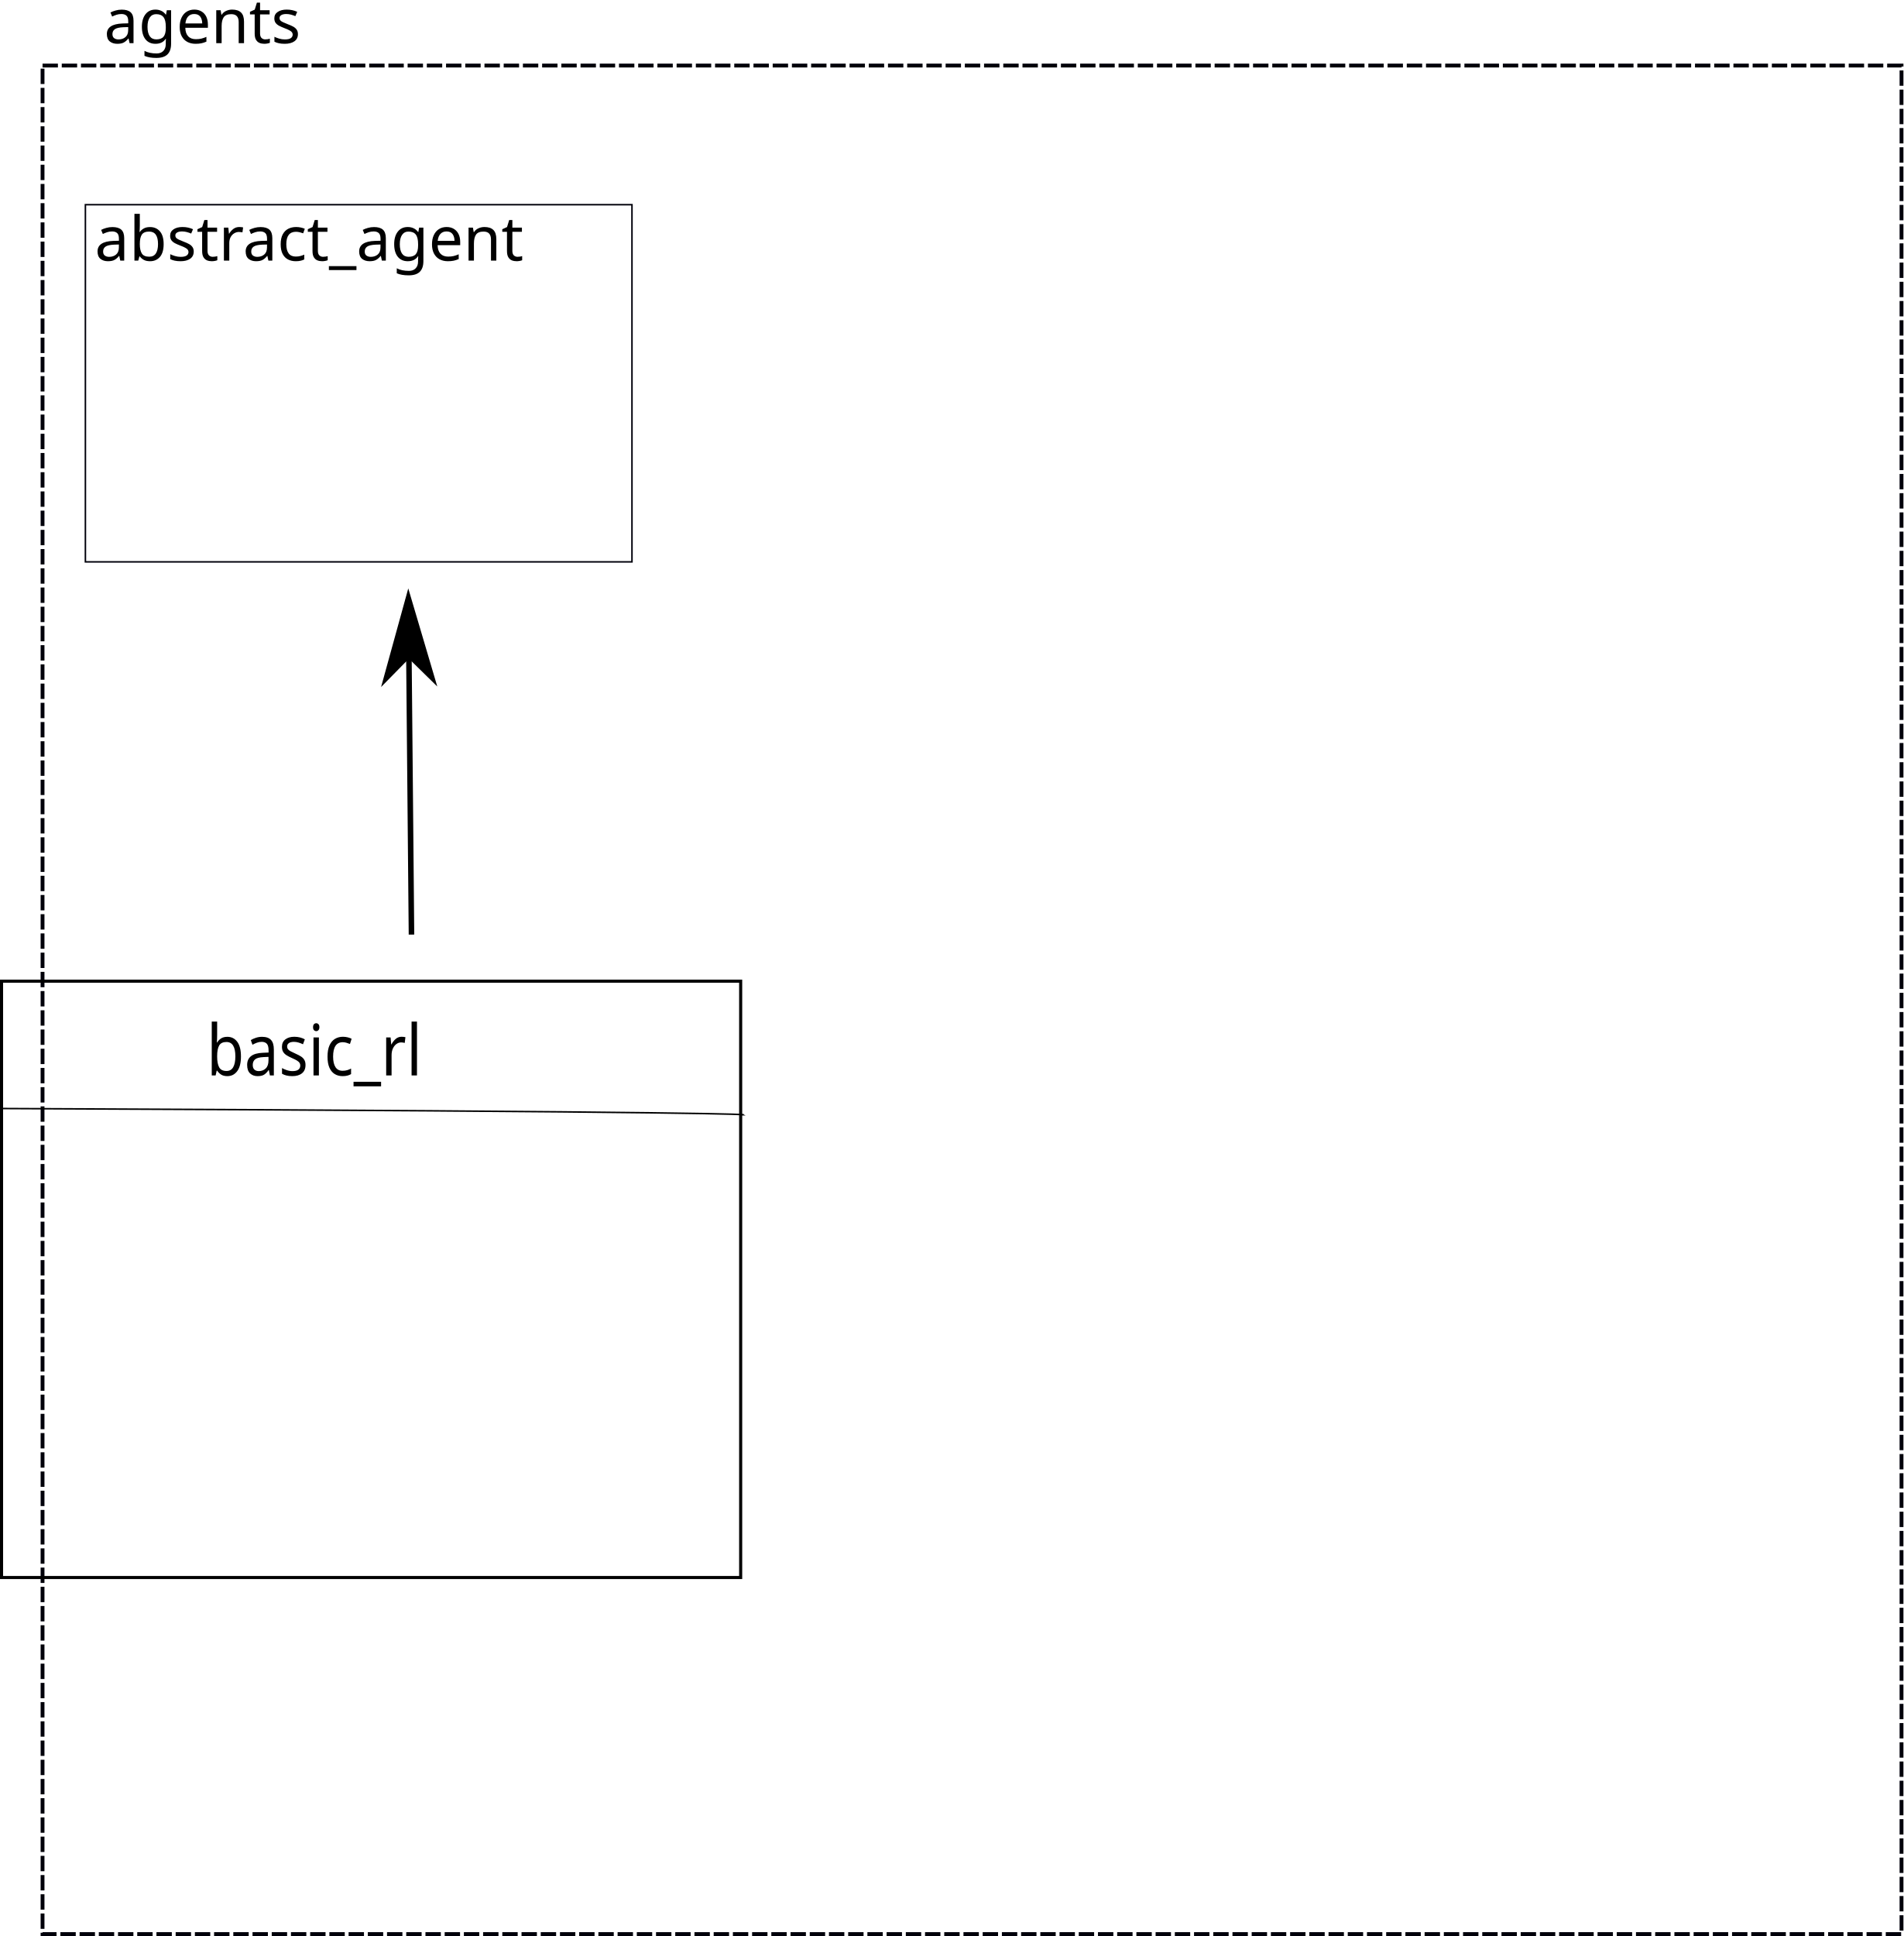
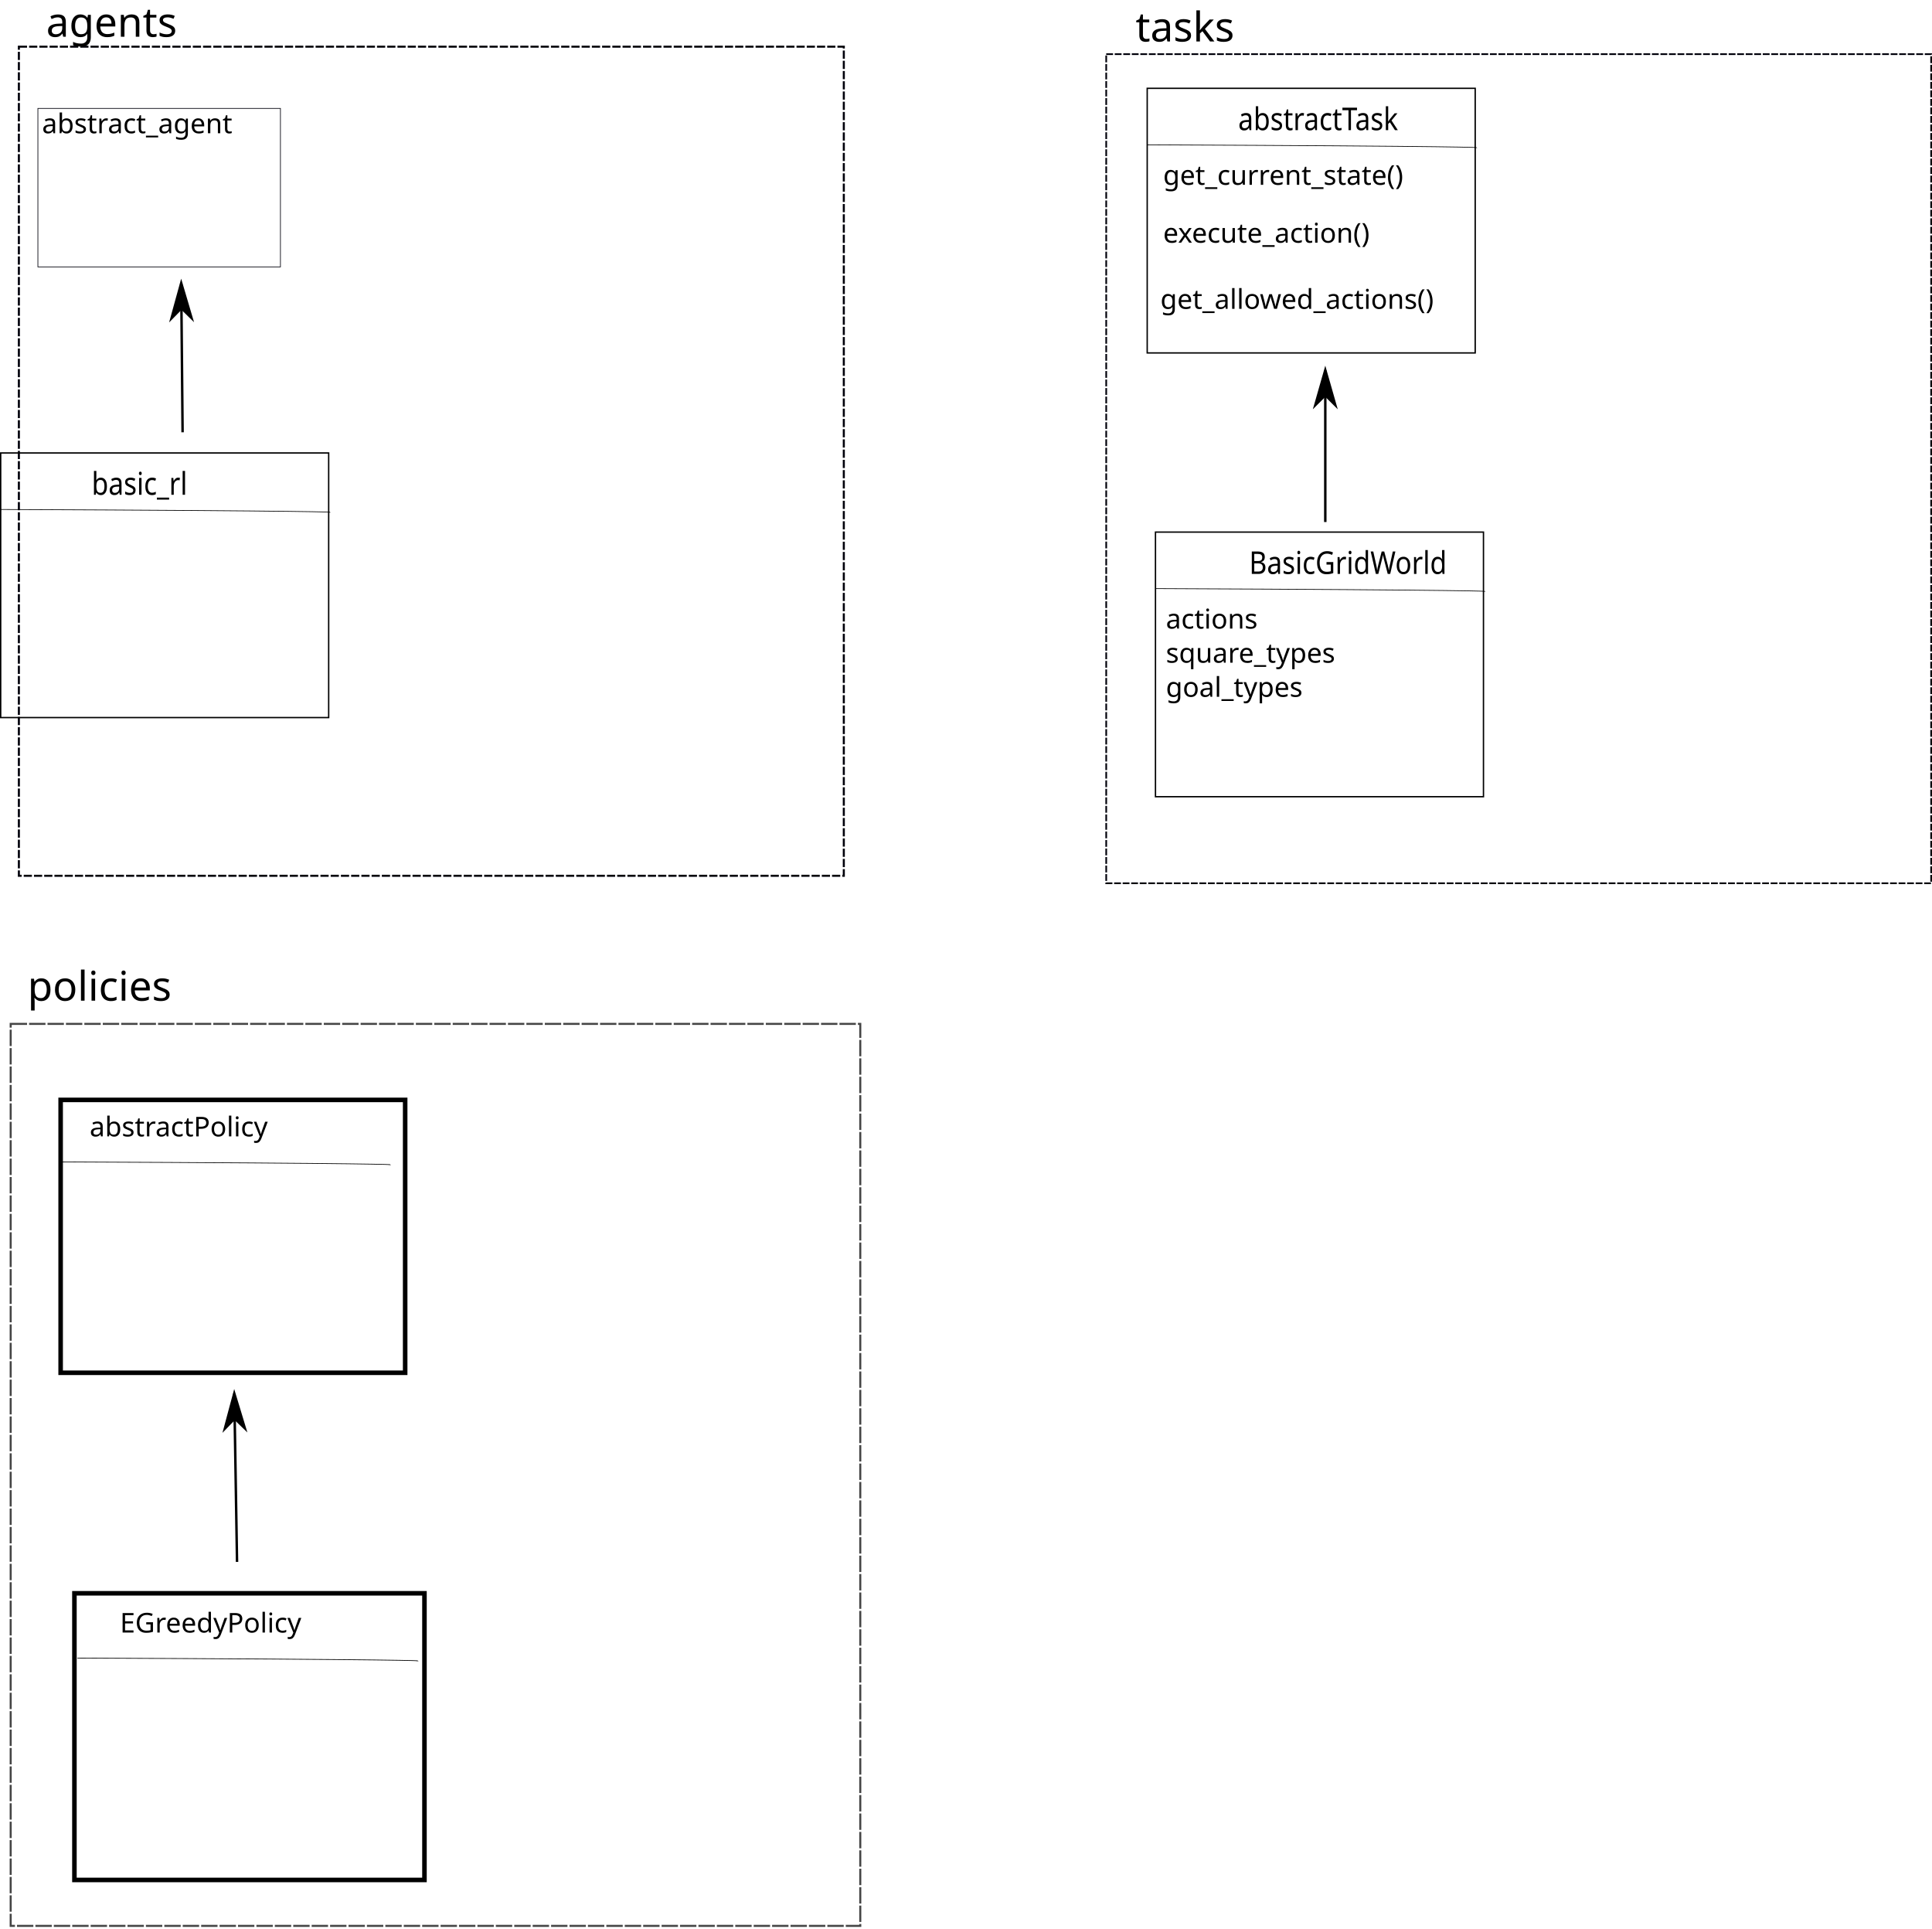
- <svg xmlns="http://www.w3.org/2000/svg" xmlns:ns1="http://www.openswatchbook.org/uri/2009/osb" width="174.734mm" height="177.7mm" viewBox="0 0 619.136 629.647" id="svg2" version="1.1">
+ <svg xmlns="http://www.w3.org/2000/svg" xmlns:ns1="http://www.openswatchbook.org/uri/2009/osb" width="399.669mm" height="398.883mm" viewBox="0 0 1416.15 1413.366" id="svg2" version="1.1">
  <defs id="defs4">
    <marker style="overflow:visible" id="marker11200" refX="0" refY="0" orient="auto">
      <path transform="matrix(-0.8,0,0,-0.8,-10,0)" style="fill:#000000;fill-opacity:1;fill-rule:evenodd;stroke:#000000;stroke-width:1pt;stroke-opacity:1" d="M 0,0 5,-5 -12.5,0 5,5 0,0 Z" id="path11202" />
    </marker>
    <marker style="overflow:visible" id="marker10860" refX="0" refY="0" orient="auto">
      <path transform="matrix(-0.8,0,0,-0.8,-10,0)" style="fill:#000000;fill-opacity:1;fill-rule:evenodd;stroke:#000000;stroke-width:1pt;stroke-opacity:1" d="M 0,0 5,-5 -12.5,0 5,5 0,0 Z" id="path10862" />
    </marker>
    <linearGradient id="linearGradient8571" ns1:paint="solid">
      <stop style="stop-color:#000000;stop-opacity:1;" offset="0" id="stop8573" />
    </linearGradient>
    <marker orient="auto" refY="0" refX="0" id="marker4450" style="overflow:visible">
      <path id="path4452" d="M 0,0 5,-5 -12.5,0 5,5 0,0 Z" style="fill:#000000;fill-opacity:1;fill-rule:evenodd;stroke:#000000;stroke-width:1pt;stroke-opacity:1" transform="matrix(-0.8,0,0,-0.8,-10,0)" />
    </marker>
    <marker orient="auto" refY="0" refX="0" id="Arrow1Lend" style="overflow:visible">
      <path id="path4169" d="M 0,0 5,-5 -12.5,0 5,5 0,0 Z" style="fill:#000000;fill-opacity:1;fill-rule:evenodd;stroke:#000000;stroke-width:1pt;stroke-opacity:1" transform="matrix(-0.8,0,0,-0.8,-10,0)" />
    </marker>
    <marker orient="auto" refY="0" refX="0" id="Arrow1Lstart" style="overflow:visible">
      <path id="path4166" d="M 0,0 5,-5 -12.5,0 5,5 0,0 Z" style="fill:#000000;fill-opacity:1;fill-rule:evenodd;stroke:#000000;stroke-width:1pt;stroke-opacity:1" transform="matrix(0.8,0,0,0.8,10,0)" />
    </marker>
+     <marker style="overflow:visible" id="marker11200-8" refX="0" refY="0" orient="auto">
+       <path transform="matrix(-0.8,0,0,-0.8,-10,0)" style="fill:#000000;fill-opacity:1;fill-rule:evenodd;stroke:#000000;stroke-width:1pt;stroke-opacity:1" d="M 0,0 5,-5 -12.5,0 5,5 0,0 Z" id="path11202-2" />
+     </marker>
  </defs>
-   <g id="layer1" style="display:inline" transform="translate(-43.90477,-99.94961)">
-     <rect style="fill:none;fill-rule:evenodd;stroke:#00000a;stroke-width:1.25;stroke-linecap:butt;stroke-linejoin:miter;stroke-miterlimit:4;stroke-dasharray:5, 1.25;stroke-dashoffset:0;stroke-opacity:1" id="rect3336" width="604.674" height="607.705" x="57.742" y="121.267" />
-     <text xml:space="preserve" style="font-style:normal;font-weight:normal;font-size:20px;line-height:125%;font-family:sans-serif;letter-spacing:0px;word-spacing:0px;fill:#000000;fill-opacity:1;stroke:none;stroke-width:1px;stroke-linecap:butt;stroke-linejoin:miter;stroke-opacity:1" x="77.742" y="113.993" id="text4138">
+   <g id="layer1" style="display:inline" transform="translate(-43.90477,-87.05376)">
+     <rect style="fill:none;fill-rule:evenodd;stroke:#00000a;stroke-width:1.5;stroke-linecap:butt;stroke-linejoin:miter;stroke-miterlimit:4;stroke-dasharray:6, 1.5;stroke-dashoffset:0;stroke-opacity:1" id="rect3336" width="604.674" height="607.705" x="57.742" y="121.267" />
+     <text xml:space="preserve" style="font-style:normal;font-weight:normal;font-size:30px;line-height:125%;font-family:sans-serif;letter-spacing:0px;word-spacing:0px;fill:#000000;fill-opacity:1;stroke:none;stroke-width:1px;stroke-linecap:butt;stroke-linejoin:miter;stroke-opacity:1;-inkscape-font-specification:'sans-serif, Normal';font-stretch:normal;font-variant:normal;text-anchor:start;text-align:start;writing-mode:lr;" x="77.742" y="113.993" id="text4138">
      <tspan id="tspan4140" x="77.742" y="113.993">agents</tspan>
    </text>
    <text xml:space="preserve" style="font-style:normal;font-weight:normal;font-size:20px;line-height:125%;font-family:sans-serif;letter-spacing:0px;word-spacing:0px;fill:#000000;fill-opacity:1;stroke:none;stroke-width:1px;stroke-linecap:butt;stroke-linejoin:miter;stroke-opacity:1" x="74.711" y="184.703" id="text4142">
      <tspan id="tspan4144" x="74.711" y="184.703">abstract_agent</tspan>
    </text>
    <rect style="fill:#000000;fill-opacity:0;stroke:#00000a;stroke-width:0.5;stroke-opacity:1" id="rect4148" width="177.787" height="116.168" x="71.681" y="166.52" />
-     <rect style="fill:none;fill-opacity:0;stroke:#000000;stroke-width:3.775;stroke-miterlimit:4;stroke-dasharray:22.649, 3.775;stroke-dashoffset:0;stroke-opacity:0.73" id="rect4150" width="622.506" height="753.826" x="51.857" y="837.641" />
+     <rect style="fill:none;fill-opacity:0;stroke:#000000;stroke-width:1.5;stroke-miterlimit:4;stroke-dasharray:12,1.5;stroke-dashoffset:0;stroke-opacity:0.73" id="rect4150" width="622.745" height="661.131" x="51.737" y="837.521" />
    <path style="fill:none;fill-rule:evenodd;stroke:#000000;stroke-width:1.8;stroke-linecap:butt;stroke-linejoin:miter;stroke-miterlimit:4;stroke-dasharray:none;stroke-opacity:1;marker-end:url(#Arrow1Lend)" d="M 177.747,403.906 176.737,294.81" id="path8554" />
    <g id="g10281" transform="matrix(0.5,0,0,0.5,-71.76103,-101.0615)">
      <text transform="scale(0.931627,1.073391)" id="text4146" y="1026.238" x="392.515" style="font-style:normal;font-weight:normal;font-size:42.935px;line-height:125%;font-family:sans-serif;letter-spacing:0px;word-spacing:0px;fill:#000000;fill-opacity:1;stroke:none;stroke-width:1.607;stroke-linecap:butt;stroke-linejoin:miter;stroke-miterlimit:4;stroke-dasharray:none;stroke-opacity:1" xml:space="preserve">
        <tspan style="fill:#000000;fill-opacity:1;stroke:none;stroke-width:1.607;stroke-miterlimit:4;stroke-dasharray:none;stroke-opacity:1" y="1026.238" x="392.515" id="tspan4148">basic_rl</tspan>
      </text>
      <rect y="1040.24" x="232.335" height="387.899" width="480.833" id="rect10027" style="fill:none;fill-opacity:1;stroke:#000000;stroke-width:2.007;stroke-miterlimit:4;stroke-dasharray:none;stroke-dashoffset:0;stroke-opacity:1" />
    </g>
    <path style="fill:none;fill-rule:evenodd;stroke:#000000;stroke-width:0.5px;stroke-linecap:butt;stroke-linejoin:miter;stroke-opacity:1" d="m 44.407,460.475 c 240.416,1.01 241.426,2.02 241.426,2.02 l -1.01,0" id="path10834" />
    <rect style="fill:none;fill-opacity:1;stroke:#000000;stroke-width:3.331;stroke-miterlimit:4;stroke-dasharray:none;stroke-dashoffset:0;stroke-opacity:1" id="rect10836" width="252.538" height="200.01" x="88.351" y="893.242" />
-     <rect style="fill:none;fill-opacity:1;stroke:#000000;stroke-width:3.331;stroke-miterlimit:4;stroke-dasharray:none;stroke-dashoffset:0;stroke-opacity:1" id="rect10838" width="256.579" height="210.112" x="88.351" y="1333.668" />
-     <text xml:space="preserve" style="font-style:normal;font-weight:normal;font-size:40px;line-height:125%;font-family:sans-serif;letter-spacing:0px;word-spacing:0px;fill:#000000;fill-opacity:1;stroke:none;stroke-width:1px;stroke-linecap:butt;stroke-linejoin:miter;stroke-opacity:1" x="64.108" y="820.51" id="text10840">
+     <rect style="fill:none;fill-opacity:1;stroke:#000000;stroke-width:3.331;stroke-miterlimit:4;stroke-dasharray:none;stroke-dashoffset:0;stroke-opacity:1" id="rect10838" width="256.579" height="210.112" x="98.453" y="1254.876" />
+     <text xml:space="preserve" style="font-style:normal;font-weight:normal;font-size:30px;line-height:125%;font-family:sans-serif;letter-spacing:0px;word-spacing:0px;fill:#000000;fill-opacity:1;stroke:none;stroke-width:1px;stroke-linecap:butt;stroke-linejoin:miter;stroke-opacity:1;-inkscape-font-specification:'sans-serif, Normal';font-stretch:normal;font-variant:normal;text-anchor:start;text-align:start;writing-mode:lr;" x="64.108" y="820.51" id="text10840">
      <tspan id="tspan10842" x="64.108" y="820.51">policies</tspan>
    </text>
    <text xml:space="preserve" style="font-style:normal;font-weight:normal;font-size:20px;line-height:125%;font-family:sans-serif;letter-spacing:0px;word-spacing:0px;fill:#000000;fill-opacity:1;stroke:none;stroke-width:1px;stroke-linecap:butt;stroke-linejoin:miter;stroke-opacity:1" x="109.605" y="919.98" id="text10844">
      <tspan id="tspan10846" x="109.605" y="919.98">abstractPolicy</tspan>
    </text>
-     <text xml:space="preserve" style="font-style:normal;font-weight:normal;font-size:20px;line-height:125%;font-family:sans-serif;letter-spacing:0px;word-spacing:0px;fill:#000000;fill-opacity:1;stroke:none;stroke-width:1px;stroke-linecap:butt;stroke-linejoin:miter;stroke-opacity:1" x="121.738" y="1362.427" id="text10848">
-       <tspan id="tspan10850" x="121.738" y="1362.427">EGreedyPolicy</tspan>
+     <text xml:space="preserve" style="font-style:normal;font-weight:normal;font-size:20px;line-height:125%;font-family:sans-serif;letter-spacing:0px;word-spacing:0px;fill:#000000;fill-opacity:1;stroke:none;stroke-width:1px;stroke-linecap:butt;stroke-linejoin:miter;stroke-opacity:1" x="131.84" y="1283.635" id="text10848">
+       <tspan id="tspan10850" x="131.84" y="1283.635">EGreedyPolicy</tspan>
    </text>
-     <path style="fill:none;fill-rule:evenodd;stroke:#000000;stroke-width:1.8;stroke-linecap:butt;stroke-linejoin:miter;stroke-opacity:1;marker-end:url(#marker11200);stroke-miterlimit:4;stroke-dasharray:none" d="M 217.651,1295.282 215.631,1121.536" id="path11192" />
-     <path style="display:inline;fill:none;fill-rule:evenodd;stroke:#000000;stroke-width:0.507px;stroke-linecap:butt;stroke-linejoin:miter;stroke-opacity:1" d="m 90.57,1381.149 c 248.454,1.006 249.498,2.012 249.498,2.012 l -1.044,0" id="path10834-9" />
+     <path style="fill:none;fill-rule:evenodd;stroke:#000000;stroke-width:1.8;stroke-linecap:butt;stroke-linejoin:miter;stroke-miterlimit:4;stroke-dasharray:none;stroke-opacity:1;marker-end:url(#marker11200)" d="M 217.651,1231.879 215.631,1108.64" id="path11192" />
+     <path style="display:inline;fill:none;fill-rule:evenodd;stroke:#000000;stroke-width:0.507px;stroke-linecap:butt;stroke-linejoin:miter;stroke-opacity:1" d="m 100.672,1302.357 c 248.454,1.006 249.498,2.012 249.498,2.012 l -1.044,0" id="path10834-9" />
    <path style="display:inline;fill:none;fill-rule:evenodd;stroke:#000000;stroke-width:0.5px;stroke-linecap:butt;stroke-linejoin:miter;stroke-opacity:1" d="m 88.555,938.698 c 240.416,1.01 241.426,2.02 241.426,2.02 l -1.01,0" id="path10834-2" />
    <rect style="display:inline;fill:none;fill-rule:evenodd;stroke:#00000a;stroke-width:1.25;stroke-linecap:butt;stroke-linejoin:miter;stroke-miterlimit:4;stroke-dasharray:5, 1.25;stroke-dashoffset:0;stroke-opacity:1" id="rect3336-2" width="604.674" height="607.705" x="854.756" y="126.739" />
-     <text xml:space="preserve" style="font-style:normal;font-weight:normal;font-size:40px;line-height:125%;font-family:sans-serif;letter-spacing:0px;word-spacing:0px;fill:#000000;fill-opacity:1;stroke:none;stroke-width:1px;stroke-linecap:butt;stroke-linejoin:miter;stroke-opacity:1" x="876.27" y="117.444" id="text14702">
+     <text xml:space="preserve" style="font-style:normal;font-weight:normal;font-size:30px;line-height:125%;font-family:sans-serif;letter-spacing:0px;word-spacing:0px;fill:#000000;fill-opacity:1;stroke:none;stroke-width:1px;stroke-linecap:butt;stroke-linejoin:miter;stroke-opacity:1;-inkscape-font-specification:'sans-serif, Normal';font-stretch:normal;font-variant:normal;text-anchor:start;text-align:start;writing-mode:lr;" x="876.27" y="117.444" id="text14702">
      <tspan id="tspan14704" x="876.27" y="117.444">tasks</tspan>
    </text>
    <text xml:space="preserve" style="font-style:normal;font-weight:normal;font-size:21.467px;line-height:125%;font-family:sans-serif;letter-spacing:0px;word-spacing:0px;fill:#000000;fill-opacity:1;stroke:none;stroke-width:1.607;stroke-linecap:butt;stroke-linejoin:miter;stroke-miterlimit:4;stroke-dasharray:none;stroke-opacity:1" x="1021.307" y="169.972" id="text4146-1" transform="scale(0.931627,1.073391)">
      <tspan id="tspan4148-0" x="1021.307" y="169.972" style="fill:#000000;fill-opacity:1;stroke:none;stroke-width:1.607;stroke-miterlimit:4;stroke-dasharray:none;stroke-opacity:1">abstractTask</tspan>
    </text>
    <rect style="fill:none;fill-opacity:1;stroke:#000000;stroke-width:1.003;stroke-miterlimit:4;stroke-dasharray:none;stroke-dashoffset:0;stroke-opacity:1" id="rect10027-3" width="240.416" height="193.949" x="884.806" y="151.79" />
    <path style="display:inline;fill:none;fill-rule:evenodd;stroke:#000000;stroke-width:0.5px;stroke-linecap:butt;stroke-linejoin:miter;stroke-opacity:1" d="m 884.806,193.206 c 240.416,1.01 241.426,2.02 241.426,2.02 l -1.01,0" id="path10834-8" />
    <text xml:space="preserve" style="font-style:normal;font-weight:normal;font-size:21.467px;line-height:125%;font-family:sans-serif;letter-spacing:0px;word-spacing:0px;fill:#000000;fill-opacity:1;stroke:none;stroke-width:1.607;stroke-linecap:butt;stroke-linejoin:miter;stroke-miterlimit:4;stroke-dasharray:none;stroke-opacity:1" x="1029.959" y="473.002" id="text4146-8" transform="scale(0.931627,1.073391)">
      <tspan id="tspan4148-7" x="1029.959" y="473.002" style="fill:#000000;fill-opacity:1;stroke:none;stroke-width:1.607;stroke-miterlimit:4;stroke-dasharray:none;stroke-opacity:1">BasicGridWorld</tspan>
    </text>
    <rect style="fill:none;fill-opacity:1;stroke:#000000;stroke-width:1.003;stroke-miterlimit:4;stroke-dasharray:none;stroke-dashoffset:0;stroke-opacity:1" id="rect10027-5" width="240.416" height="193.949" x="890.867" y="477.059" />
    <path style="display:inline;fill:none;fill-rule:evenodd;stroke:#000000;stroke-width:0.5px;stroke-linecap:butt;stroke-linejoin:miter;stroke-opacity:1" d="m 890.867,518.475 c 240.416,1.01 241.426,2.02 241.426,2.02 l -1.01,0" id="path10834-3" />
    <text xml:space="preserve" style="font-style:normal;font-weight:normal;font-size:40px;line-height:125%;font-family:sans-serif;letter-spacing:0px;word-spacing:0px;fill:#000000;fill-opacity:1;stroke:none;stroke-width:1px;stroke-linecap:butt;stroke-linejoin:miter;stroke-opacity:1" x="1031.834" y="182.094" id="text14750">
      <tspan id="tspan14752" x="1031.834" y="182.094" />
    </text>
    <text xml:space="preserve" style="font-style:normal;font-weight:normal;font-size:40px;line-height:125%;font-family:sans-serif;letter-spacing:0px;word-spacing:0px;fill:#000000;fill-opacity:1;stroke:none;stroke-width:1px;stroke-linecap:butt;stroke-linejoin:miter;stroke-opacity:1" x="896.474" y="222.5" id="text14754">
      <tspan id="tspan14756" x="896.474" y="222.5" style="font-style:normal;font-variant:normal;font-weight:normal;font-stretch:normal;font-size:20px;line-height:125%;font-family:sans-serif;-inkscape-font-specification:'sans-serif, Normal';text-align:start;writing-mode:lr-tb;text-anchor:start">get_current_state()</tspan>
    </text>
    <text xml:space="preserve" style="font-style:normal;font-weight:normal;font-size:40px;line-height:125%;font-family:sans-serif;letter-spacing:0px;word-spacing:0px;fill:#000000;fill-opacity:1;stroke:none;stroke-width:1px;stroke-linecap:butt;stroke-linejoin:miter;stroke-opacity:1" x="896.474" y="264.927" id="text14758">
      <tspan id="tspan14760" x="896.474" y="264.927" style="font-style:normal;font-variant:normal;font-weight:normal;font-stretch:normal;font-size:20px;line-height:125%;font-family:sans-serif;-inkscape-font-specification:'sans-serif, Normal';text-align:start;writing-mode:lr-tb;text-anchor:start">execute_action()</tspan>
    </text>
    <text xml:space="preserve" style="font-style:normal;font-weight:normal;font-size:40px;line-height:125%;font-family:sans-serif;letter-spacing:0px;word-spacing:0px;fill:#000000;fill-opacity:1;stroke:none;stroke-width:1px;stroke-linecap:butt;stroke-linejoin:miter;stroke-opacity:1" x="894.453" y="313.414" id="text14762">
      <tspan id="tspan14764" x="894.453" y="313.414" style="font-style:normal;font-variant:normal;font-weight:normal;font-stretch:normal;font-size:20px;line-height:125%;font-family:sans-serif;-inkscape-font-specification:'sans-serif, Normal';text-align:start;writing-mode:lr-tb;text-anchor:start">get_allowed_actions()</tspan>
    </text>
    <text xml:space="preserve" style="font-style:normal;font-weight:normal;font-size:40px;line-height:125%;font-family:sans-serif;letter-spacing:0px;word-spacing:0px;fill:#000000;fill-opacity:1;stroke:none;stroke-width:1px;stroke-linecap:butt;stroke-linejoin:miter;stroke-opacity:1" x="898.494" y="547.769" id="text14769">
      <tspan id="tspan14771" x="898.494" y="547.769" style="font-style:normal;font-variant:normal;font-weight:normal;font-stretch:normal;font-size:20px;line-height:125%;font-family:sans-serif;-inkscape-font-specification:'sans-serif, Normal';text-align:start;writing-mode:lr-tb;text-anchor:start">actions</tspan>
      <tspan x="898.494" y="572.769" id="tspan14773" style="font-style:normal;font-variant:normal;font-weight:normal;font-stretch:normal;font-size:20px;line-height:125%;font-family:sans-serif;-inkscape-font-specification:'sans-serif, Normal';text-align:start;writing-mode:lr-tb;text-anchor:start">square_types</tspan>
      <tspan x="898.494" y="597.769" id="tspan14777" style="font-style:normal;font-variant:normal;font-weight:normal;font-stretch:normal;font-size:20px;line-height:125%;font-family:sans-serif;-inkscape-font-specification:'sans-serif, Normal';text-align:start;writing-mode:lr-tb;text-anchor:start">goal_types</tspan>
    </text>
+     <path style="display:inline;fill:none;fill-rule:evenodd;stroke:#000000;stroke-width:1.8;stroke-linecap:butt;stroke-linejoin:miter;stroke-miterlimit:4;stroke-dasharray:none;stroke-opacity:1;marker-end:url(#marker11200-8)" d="m 1015.343,469.677 -10e-5,-111.117" id="path11192-6" />
  </g>
-   <g id="layer2" style="display:inline" transform="translate(-43.90477,-99.94961)" />
+   <g id="layer2" style="display:inline" transform="translate(-43.90477,-87.05376)" />
</svg>
